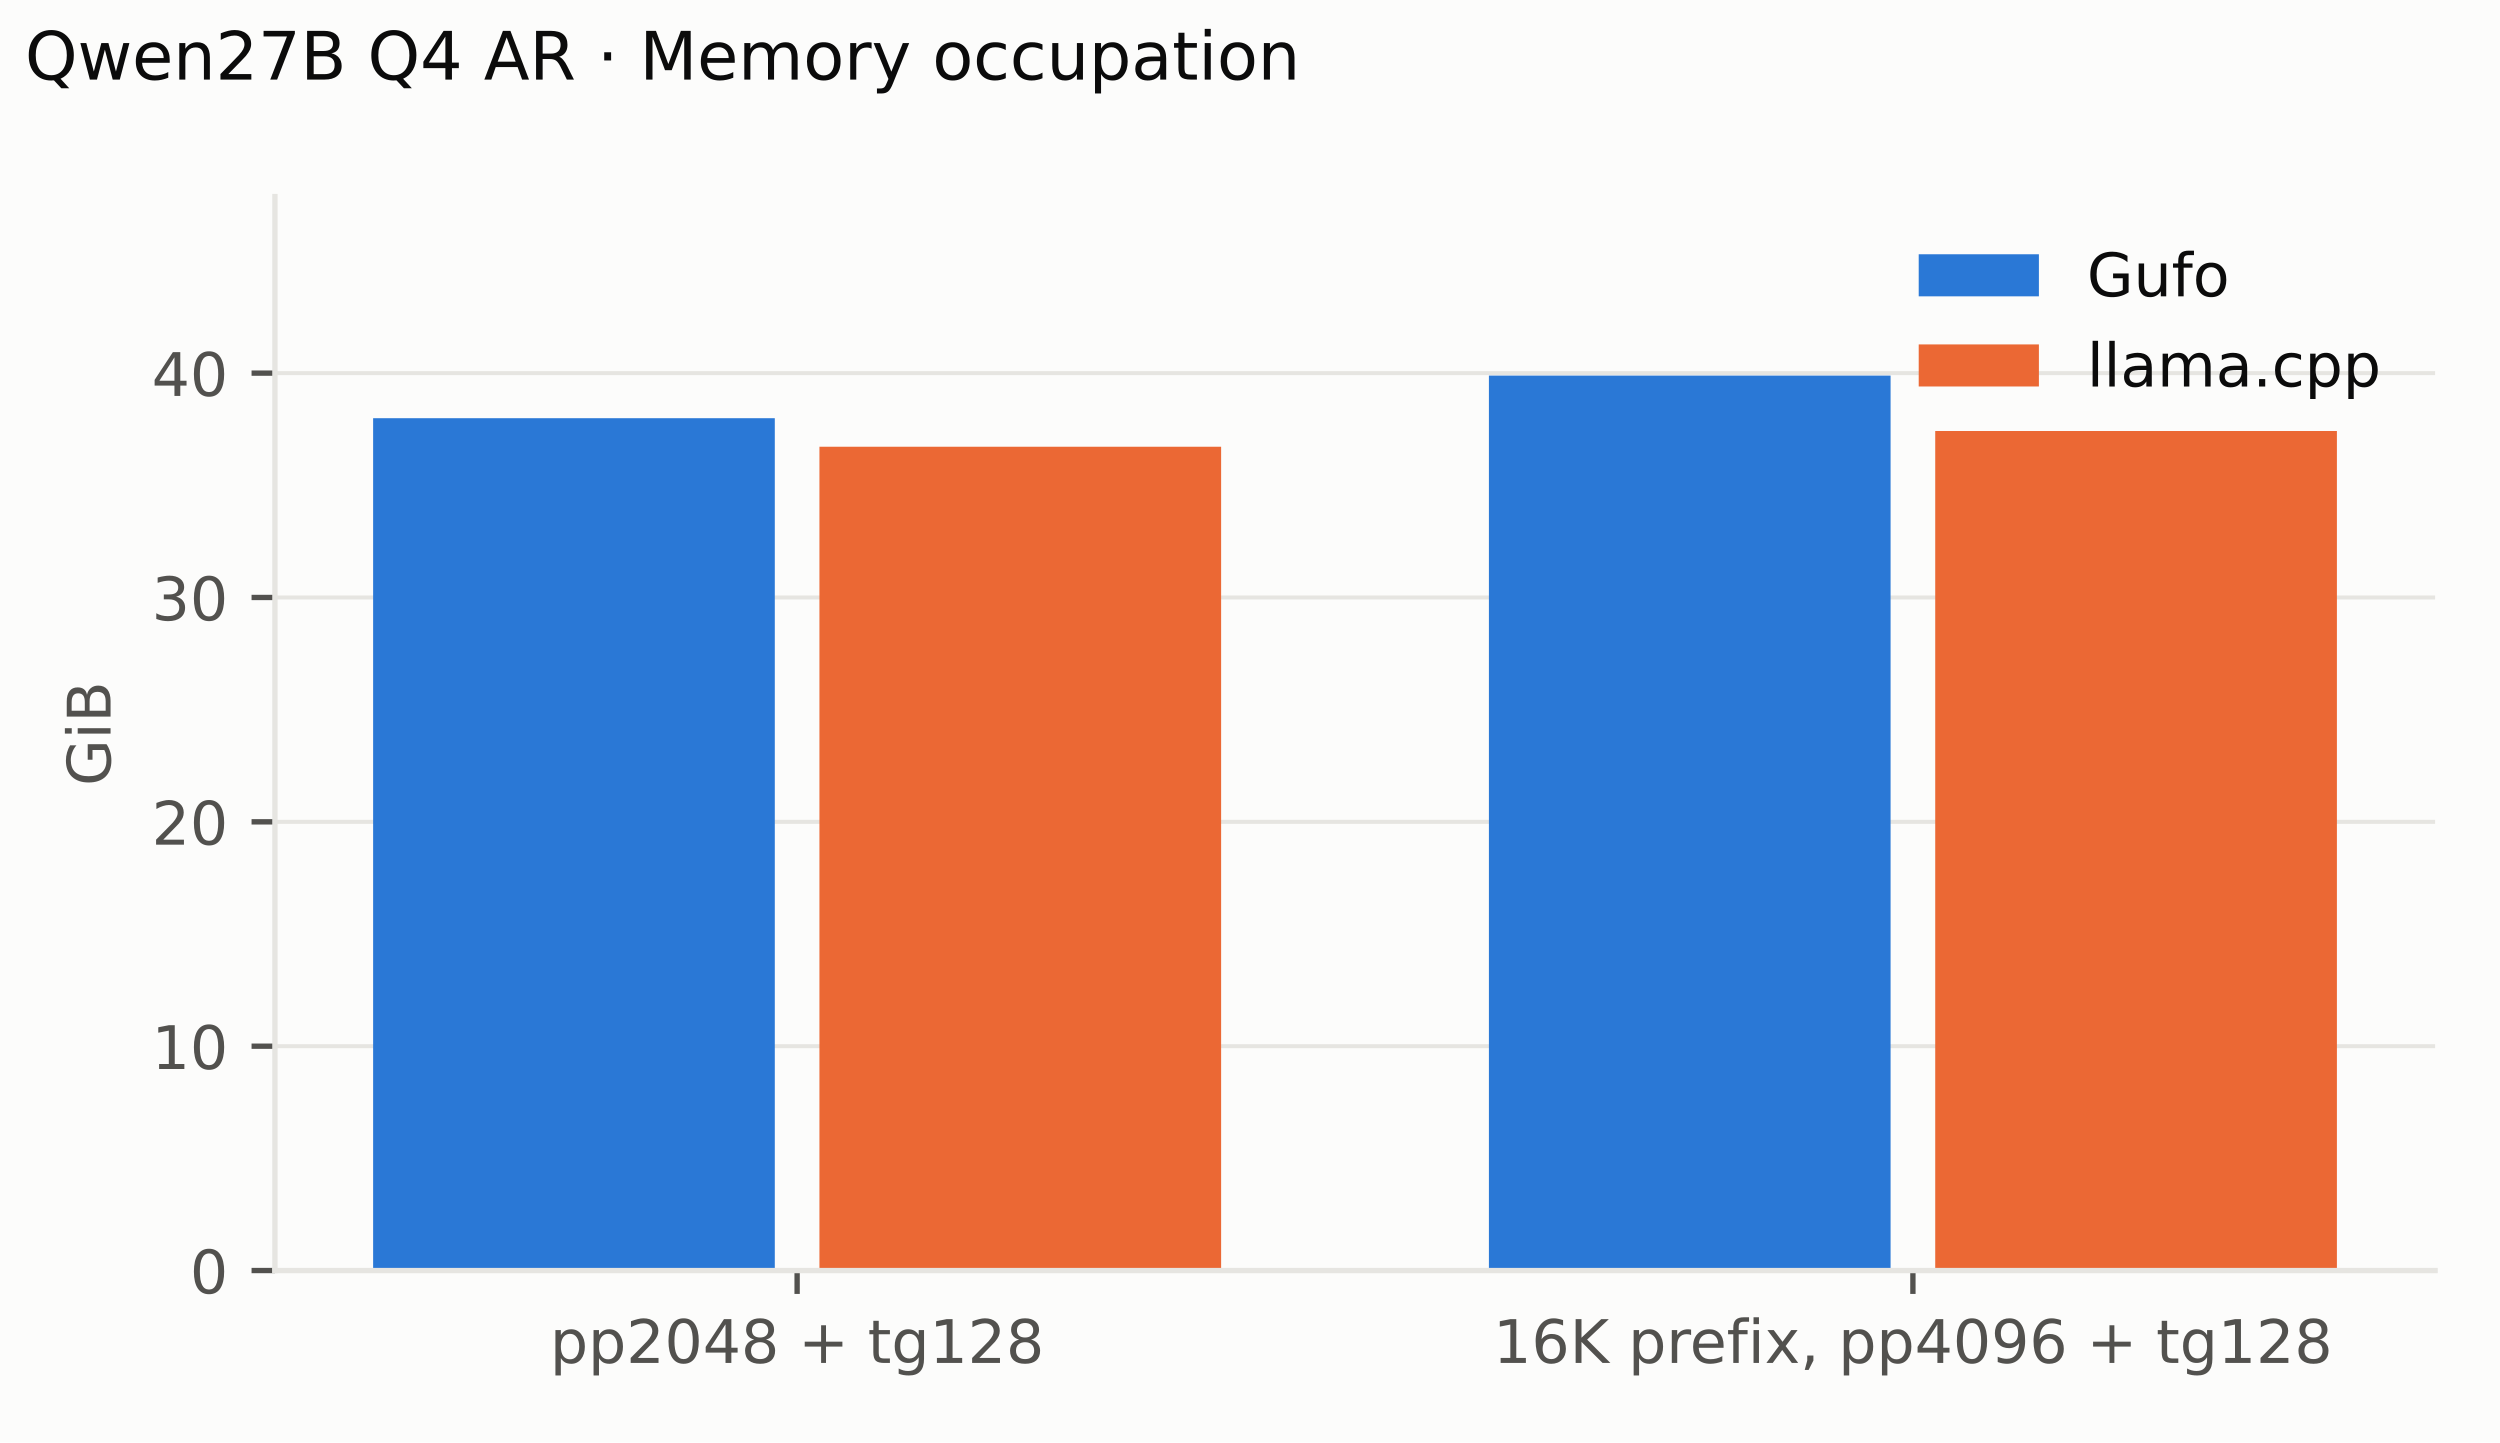
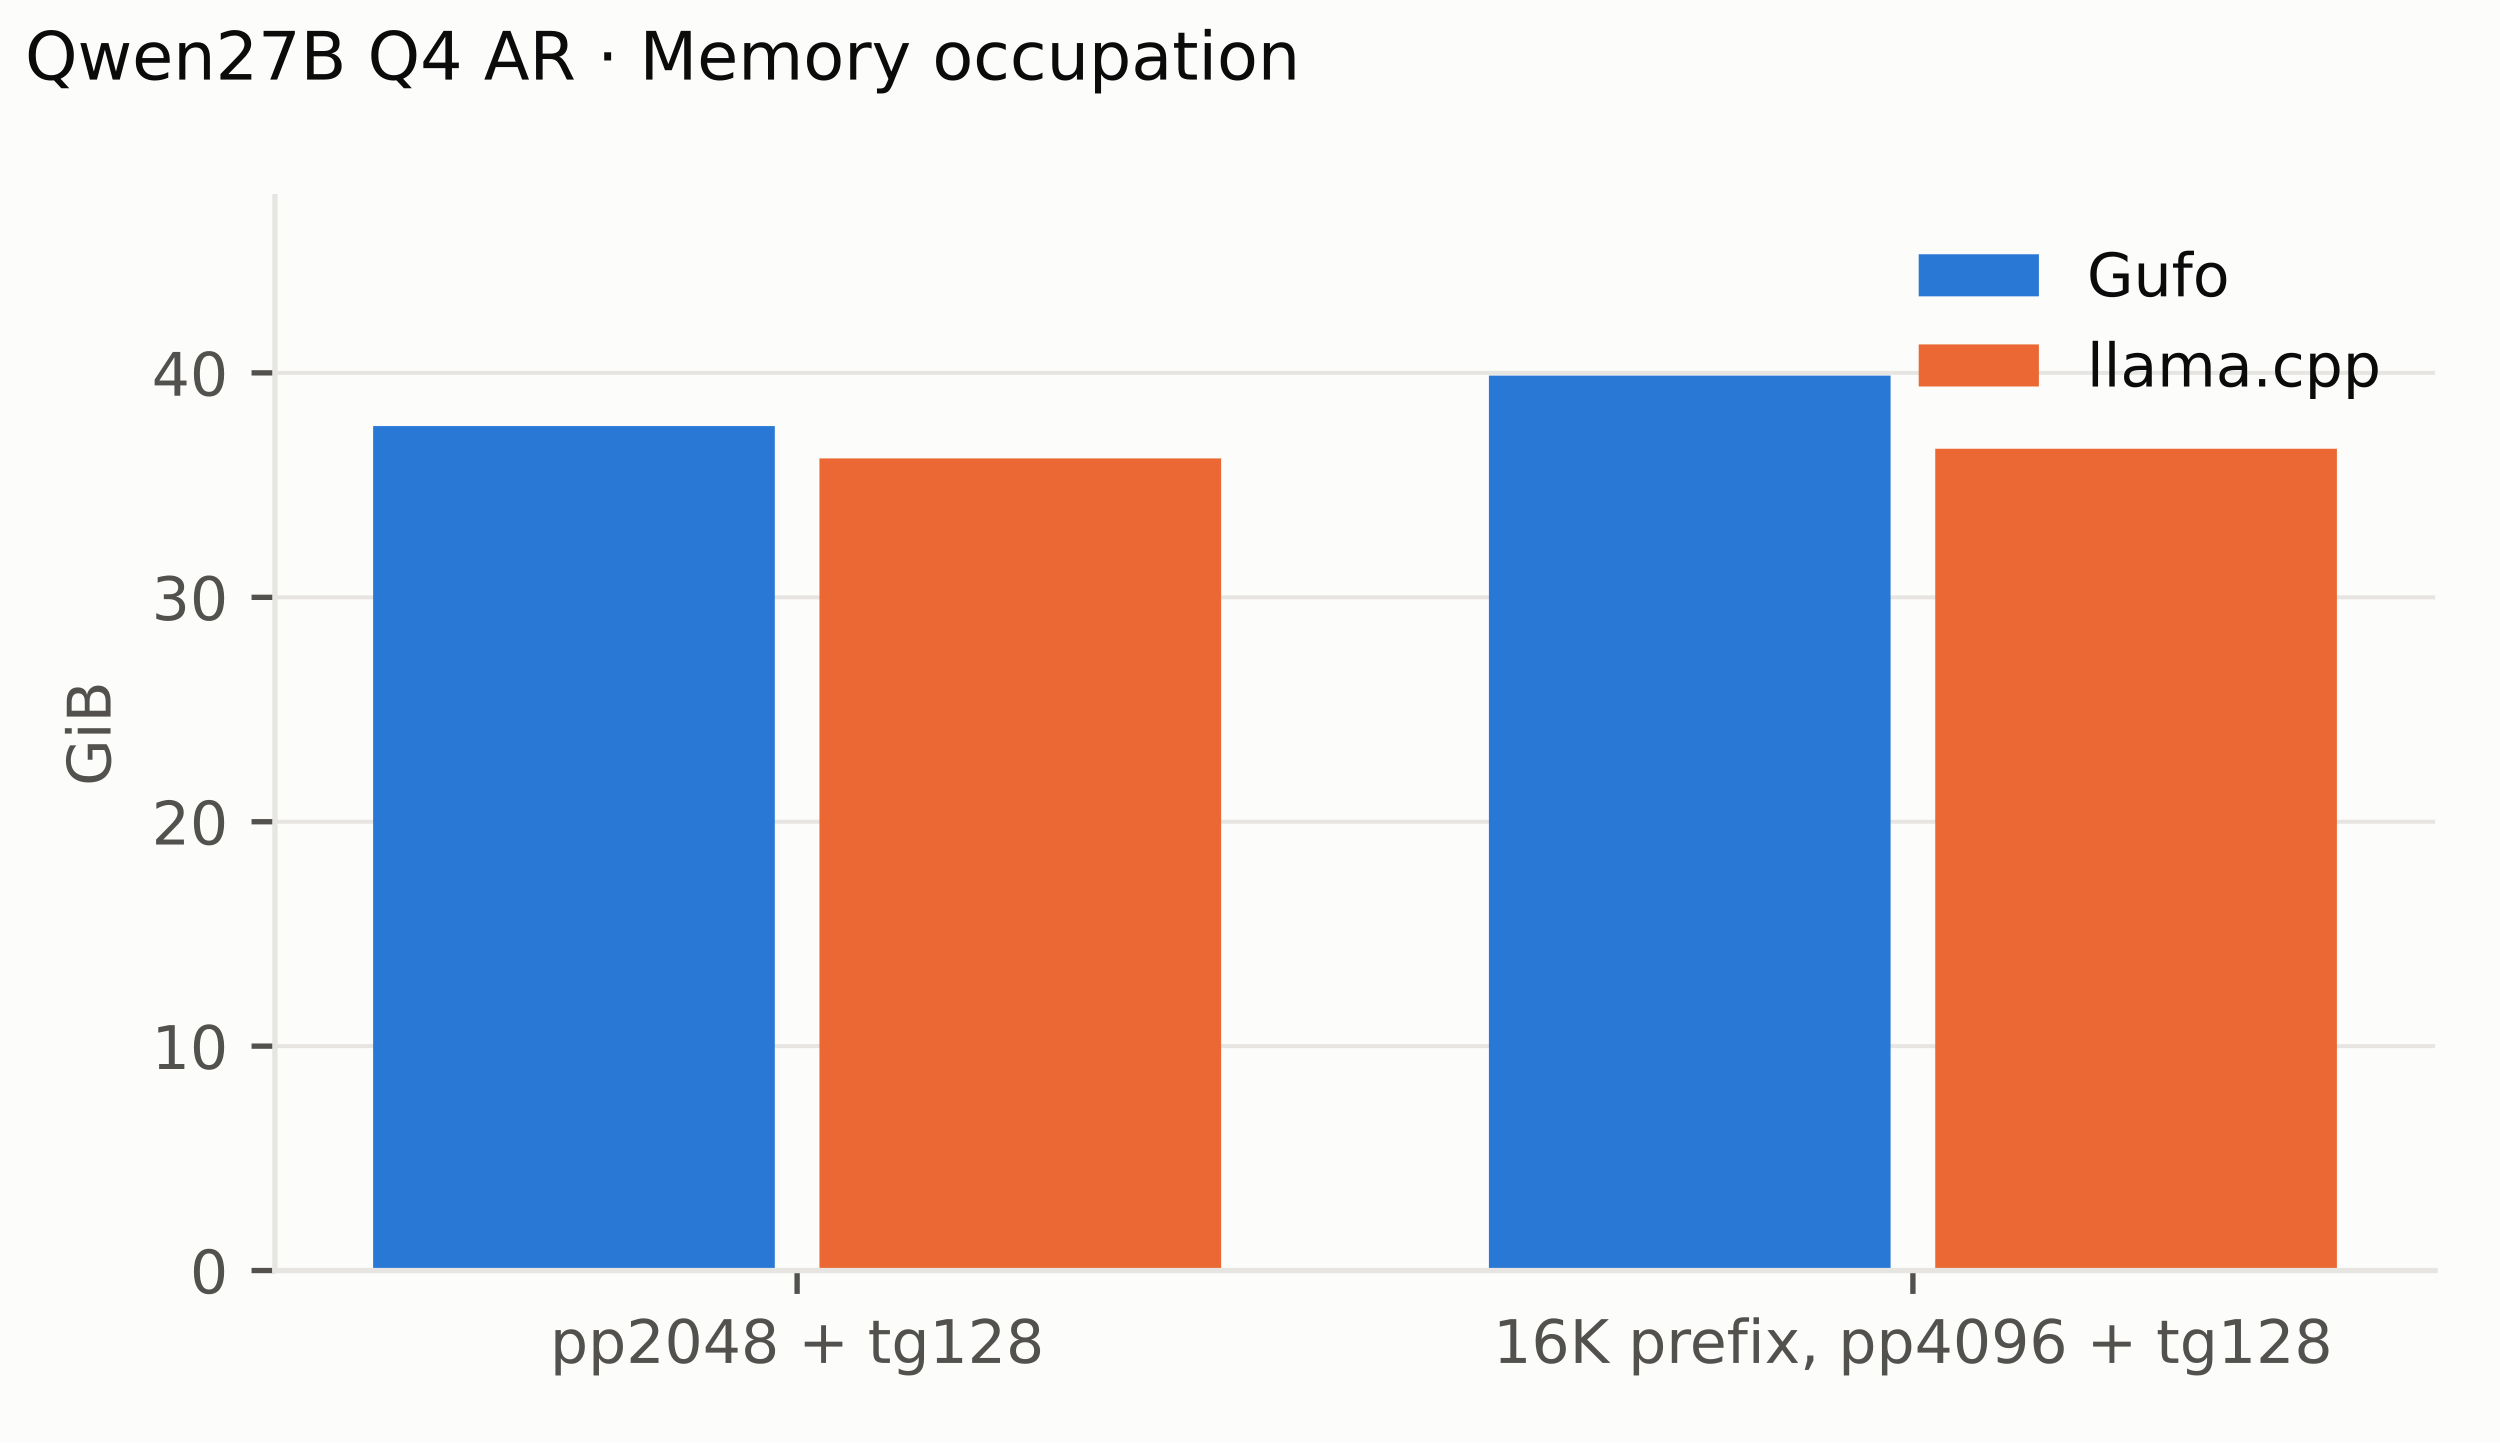
<svg xmlns="http://www.w3.org/2000/svg" xmlns:xlink="http://www.w3.org/1999/xlink" width="374.4pt" height="216pt" viewBox="0 0 374.4 216" version="1.1">
  <defs>
    <style type="text/css">*{stroke-linejoin: round; stroke-linecap: butt}</style>
  </defs>
  <g id="figure_1">
    <g id="patch_1">
      <path d="M 0 216 L 374.4 216 L 374.4 0 L 0 0 z " style="fill: #fcfcfb" />
    </g>
    <g id="axes_1">
      <g id="patch_2">
        <path d="M 41.173 190.279 L 364.68 190.279 L 364.68 29.441 L 41.173 29.441 z " style="fill: #fcfcfb" />
      </g>
      <g id="matplotlib.axis_1">
        <g id="xtick_1">
          <g id="line2d_1">
            <defs>
              <path id="m1ebf051f68" d="M 0 0 L 0 3.5 " style="stroke: #52514e; stroke-width: 0.8" />
            </defs>
            <g>
              <use xlink:href="#m1ebf051f68" x="119.376" y="190.279" style="fill: #52514e; stroke: #52514e; stroke-width: 0.8" />
            </g>
          </g>
          <g id="text_1">
            <text style="font-size: 9px; font-family: 'DejaVu Sans', 'Bitstream Vera Sans', 'Computer Modern Sans Serif', 'Lucida Grande', 'Verdana', 'Geneva', 'Lucid', 'Arial', 'Helvetica', 'Avant Garde', sans-serif; text-anchor: middle; fill: #52514e" x="119.376" y="204.117" transform="rotate(-0 119.3763 204.1172)">pp2048 + tg128</text>
          </g>
        </g>
        <g id="xtick_2">
          <g id="line2d_2">
            <g>
              <use xlink:href="#m1ebf051f68" x="286.477" y="190.279" style="fill: #52514e; stroke: #52514e; stroke-width: 0.8" />
            </g>
          </g>
          <g id="text_2">
            <text style="font-size: 9px; font-family: 'DejaVu Sans', 'Bitstream Vera Sans', 'Computer Modern Sans Serif', 'Lucida Grande', 'Verdana', 'Geneva', 'Lucid', 'Arial', 'Helvetica', 'Avant Garde', sans-serif; text-anchor: middle; fill: #52514e" x="286.477" y="204.118" transform="rotate(-0 286.4769 204.1179)">16K prefix, pp4096 + tg128</text>
          </g>
        </g>
      </g>
      <g id="matplotlib.axis_2">
        <g id="ytick_1">
          <g id="line2d_3">
            <path d="M 41.173 190.279 L 364.68 190.279 " clip-path="url(#pd96fb9d682)" style="fill: none; stroke: #e6e5e1; stroke-width: 0.6; stroke-linecap: square" />
          </g>
          <g id="line2d_4">
            <defs>
              <path id="m680e5b1e24" d="M 0 0 L -3.5 0 " style="stroke: #52514e; stroke-width: 0.8" />
            </defs>
            <g>
              <use xlink:href="#m680e5b1e24" x="41.173" y="190.279" style="fill: #52514e; stroke: #52514e; stroke-width: 0.8" />
            </g>
          </g>
          <g id="text_3">
            <text style="font-size: 9px; font-family: 'DejaVu Sans', 'Bitstream Vera Sans', 'Computer Modern Sans Serif', 'Lucida Grande', 'Verdana', 'Geneva', 'Lucid', 'Arial', 'Helvetica', 'Avant Garde', sans-serif; text-anchor: end; fill: #52514e" x="34.173" y="193.698" transform="rotate(-0 34.1732 193.6982)">0</text>
          </g>
        </g>
        <g id="ytick_2">
          <g id="line2d_5">
-             <path d="M 41.173 156.679 L 364.68 156.679 " clip-path="url(#pd96fb9d682)" style="fill: none; stroke: #e6e5e1; stroke-width: 0.6; stroke-linecap: square" />
+             <path d="M 41.173 156.67 L 364.68 156.67 " clip-path="url(#pd96fb9d682)" style="fill: none; stroke: #e6e5e1; stroke-width: 0.6; stroke-linecap: square" />
          </g>
          <g id="line2d_6">
            <g>
-               <use xlink:href="#m680e5b1e24" x="41.173" y="156.679" style="fill: #52514e; stroke: #52514e; stroke-width: 0.8" />
+               <use xlink:href="#m680e5b1e24" x="41.173" y="156.67" style="fill: #52514e; stroke: #52514e; stroke-width: 0.8" />
            </g>
          </g>
          <g id="text_4">
-             <text style="font-size: 9px; font-family: 'DejaVu Sans', 'Bitstream Vera Sans', 'Computer Modern Sans Serif', 'Lucida Grande', 'Verdana', 'Geneva', 'Lucid', 'Arial', 'Helvetica', 'Avant Garde', sans-serif; text-anchor: end; fill: #52514e" x="34.173" y="160.098" transform="rotate(-0 34.1732 160.0978)">10</text>
+             <text style="font-size: 9px; font-family: 'DejaVu Sans', 'Bitstream Vera Sans', 'Computer Modern Sans Serif', 'Lucida Grande', 'Verdana', 'Geneva', 'Lucid', 'Arial', 'Helvetica', 'Avant Garde', sans-serif; text-anchor: end; fill: #52514e" x="34.173" y="160.089" transform="rotate(-0 34.1732 160.0894)">10</text>
          </g>
        </g>
        <g id="ytick_3">
          <g id="line2d_7">
-             <path d="M 41.173 123.078 L 364.68 123.078 " clip-path="url(#pd96fb9d682)" style="fill: none; stroke: #e6e5e1; stroke-width: 0.6; stroke-linecap: square" />
+             <path d="M 41.173 123.062 L 364.68 123.062 " clip-path="url(#pd96fb9d682)" style="fill: none; stroke: #e6e5e1; stroke-width: 0.6; stroke-linecap: square" />
          </g>
          <g id="line2d_8">
            <g>
-               <use xlink:href="#m680e5b1e24" x="41.173" y="123.078" style="fill: #52514e; stroke: #52514e; stroke-width: 0.8" />
+               <use xlink:href="#m680e5b1e24" x="41.173" y="123.062" style="fill: #52514e; stroke: #52514e; stroke-width: 0.8" />
            </g>
          </g>
          <g id="text_5">
-             <text style="font-size: 9px; font-family: 'DejaVu Sans', 'Bitstream Vera Sans', 'Computer Modern Sans Serif', 'Lucida Grande', 'Verdana', 'Geneva', 'Lucid', 'Arial', 'Helvetica', 'Avant Garde', sans-serif; text-anchor: end; fill: #52514e" x="34.173" y="126.497" transform="rotate(-0 34.1732 126.4974)">20</text>
+             <text style="font-size: 9px; font-family: 'DejaVu Sans', 'Bitstream Vera Sans', 'Computer Modern Sans Serif', 'Lucida Grande', 'Verdana', 'Geneva', 'Lucid', 'Arial', 'Helvetica', 'Avant Garde', sans-serif; text-anchor: end; fill: #52514e" x="34.173" y="126.481" transform="rotate(-0 34.1732 126.4805)">20</text>
          </g>
        </g>
        <g id="ytick_4">
          <g id="line2d_9">
-             <path d="M 41.173 89.478 L 364.68 89.478 " clip-path="url(#pd96fb9d682)" style="fill: none; stroke: #e6e5e1; stroke-width: 0.6; stroke-linecap: square" />
+             <path d="M 41.173 89.453 L 364.68 89.453 " clip-path="url(#pd96fb9d682)" style="fill: none; stroke: #e6e5e1; stroke-width: 0.6; stroke-linecap: square" />
          </g>
          <g id="line2d_10">
            <g>
-               <use xlink:href="#m680e5b1e24" x="41.173" y="89.478" style="fill: #52514e; stroke: #52514e; stroke-width: 0.8" />
+               <use xlink:href="#m680e5b1e24" x="41.173" y="89.453" style="fill: #52514e; stroke: #52514e; stroke-width: 0.8" />
            </g>
          </g>
          <g id="text_6">
-             <text style="font-size: 9px; font-family: 'DejaVu Sans', 'Bitstream Vera Sans', 'Computer Modern Sans Serif', 'Lucida Grande', 'Verdana', 'Geneva', 'Lucid', 'Arial', 'Helvetica', 'Avant Garde', sans-serif; text-anchor: end; fill: #52514e" x="34.173" y="92.897" transform="rotate(-0 34.1732 92.89697)">30</text>
+             <text style="font-size: 9px; font-family: 'DejaVu Sans', 'Bitstream Vera Sans', 'Computer Modern Sans Serif', 'Lucida Grande', 'Verdana', 'Geneva', 'Lucid', 'Arial', 'Helvetica', 'Avant Garde', sans-serif; text-anchor: end; fill: #52514e" x="34.173" y="92.872" transform="rotate(-0 34.1732 92.87169)">30</text>
          </g>
        </g>
        <g id="ytick_5">
          <g id="line2d_11">
-             <path d="M 41.173 55.878 L 364.68 55.878 " clip-path="url(#pd96fb9d682)" style="fill: none; stroke: #e6e5e1; stroke-width: 0.6; stroke-linecap: square" />
+             <path d="M 41.173 55.844 L 364.68 55.844 " clip-path="url(#pd96fb9d682)" style="fill: none; stroke: #e6e5e1; stroke-width: 0.6; stroke-linecap: square" />
          </g>
          <g id="line2d_12">
            <g>
-               <use xlink:href="#m680e5b1e24" x="41.173" y="55.878" style="fill: #52514e; stroke: #52514e; stroke-width: 0.8" />
+               <use xlink:href="#m680e5b1e24" x="41.173" y="55.844" style="fill: #52514e; stroke: #52514e; stroke-width: 0.8" />
            </g>
          </g>
          <g id="text_7">
-             <text style="font-size: 9px; font-family: 'DejaVu Sans', 'Bitstream Vera Sans', 'Computer Modern Sans Serif', 'Lucida Grande', 'Verdana', 'Geneva', 'Lucid', 'Arial', 'Helvetica', 'Avant Garde', sans-serif; text-anchor: end; fill: #52514e" x="34.173" y="59.297" transform="rotate(-0 34.1732 59.29654)">40</text>
+             <text style="font-size: 9px; font-family: 'DejaVu Sans', 'Bitstream Vera Sans', 'Computer Modern Sans Serif', 'Lucida Grande', 'Verdana', 'Geneva', 'Lucid', 'Arial', 'Helvetica', 'Avant Garde', sans-serif; text-anchor: end; fill: #52514e" x="34.173" y="59.263" transform="rotate(-0 34.1732 59.26284)">40</text>
          </g>
        </g>
        <g id="text_8">
          <text style="font-size: 9px; font-family: 'DejaVu Sans', 'Bitstream Vera Sans', 'Computer Modern Sans Serif', 'Lucida Grande', 'Verdana', 'Geneva', 'Lucid', 'Arial', 'Helvetica', 'Avant Garde', sans-serif; text-anchor: middle; fill: #52514e" x="16.559" y="109.86" transform="rotate(-90 16.55859 109.86)">GiB</text>
        </g>
      </g>
      <g id="patch_3">
-         <path d="M 55.878 190.279 L 116.034 190.279 L 116.034 62.631 L 55.878 62.631 z " clip-path="url(#pd96fb9d682)" style="fill: #2a78d6" />
+         <path d="M 55.878 190.279 L 116.034 190.279 L 116.034 63.809 L 55.878 63.809 z " clip-path="url(#pd96fb9d682)" style="fill: #2a78d6" />
      </g>
      <g id="patch_4">
        <path d="M 222.979 190.279 L 283.135 190.279 L 283.135 56.247 L 222.979 56.247 z " clip-path="url(#pd96fb9d682)" style="fill: #2a78d6" />
      </g>
      <g id="patch_5">
-         <path d="M 122.718 190.279 L 182.875 190.279 L 182.875 66.899 L 122.718 66.899 z " clip-path="url(#pd96fb9d682)" style="fill: #eb6834" />
+         <path d="M 122.718 190.279 L 182.875 190.279 L 182.875 68.649 L 122.718 68.649 z " clip-path="url(#pd96fb9d682)" style="fill: #eb6834" />
      </g>
      <g id="patch_6">
-         <path d="M 289.819 190.279 L 349.975 190.279 L 349.975 64.547 L 289.819 64.547 z " clip-path="url(#pd96fb9d682)" style="fill: #eb6834" />
+         <path d="M 289.819 190.279 L 349.975 190.279 L 349.975 67.204 L 289.819 67.204 z " clip-path="url(#pd96fb9d682)" style="fill: #eb6834" />
      </g>
      <g id="patch_7">
        <path d="M 41.173 190.279 L 41.173 29.441 " style="fill: none; stroke: #e6e5e1; stroke-width: 0.8; stroke-linejoin: miter; stroke-linecap: square" />
      </g>
      <g id="patch_8">
        <path d="M 41.173 190.279 L 364.68 190.279 " style="fill: none; stroke: #e6e5e1; stroke-width: 0.8; stroke-linejoin: miter; stroke-linecap: square" />
      </g>
      <g id="legend_1">
        <g id="patch_9">
          <path d="M 287.346 44.379 L 305.346 44.379 L 305.346 38.079 L 287.346 38.079 z " style="fill: #2a78d6" />
        </g>
        <g id="text_9">
          <text style="font-size: 9px; font-family: 'DejaVu Sans', 'Bitstream Vera Sans', 'Computer Modern Sans Serif', 'Lucida Grande', 'Verdana', 'Geneva', 'Lucid', 'Arial', 'Helvetica', 'Avant Garde', sans-serif; text-anchor: start; fill: #0b0b0b" x="312.546" y="44.379" transform="rotate(-0 312.5461 44.37938)">Gufo</text>
        </g>
        <g id="patch_10">
          <path d="M 287.346 57.88 L 305.346 57.88 L 305.346 51.58 L 287.346 51.58 z " style="fill: #eb6834" />
        </g>
        <g id="text_10">
          <text style="font-size: 9px; font-family: 'DejaVu Sans', 'Bitstream Vera Sans', 'Computer Modern Sans Serif', 'Lucida Grande', 'Verdana', 'Geneva', 'Lucid', 'Arial', 'Helvetica', 'Avant Garde', sans-serif; text-anchor: start; fill: #0b0b0b" x="312.546" y="57.88" transform="rotate(-0 312.5461 57.88008)">llama.cpp</text>
        </g>
      </g>
    </g>
    <g id="text_11">
      <text style="font-size: 10px; font-family: 'DejaVu Sans', 'Bitstream Vera Sans', 'Computer Modern Sans Serif', 'Lucida Grande', 'Verdana', 'Geneva', 'Lucid', 'Arial', 'Helvetica', 'Avant Garde', sans-serif; text-anchor: start; fill: #0b0b0b" x="3.744" y="11.918" transform="rotate(-0 3.744 11.91844)">Qwen27B Q4 AR · Memory occupation</text>
    </g>
  </g>
  <defs>
    <clipPath id="pd96fb9d682">
      <rect x="41.173" y="29.441" width="323.507" height="160.839" />
    </clipPath>
  </defs>
</svg>
